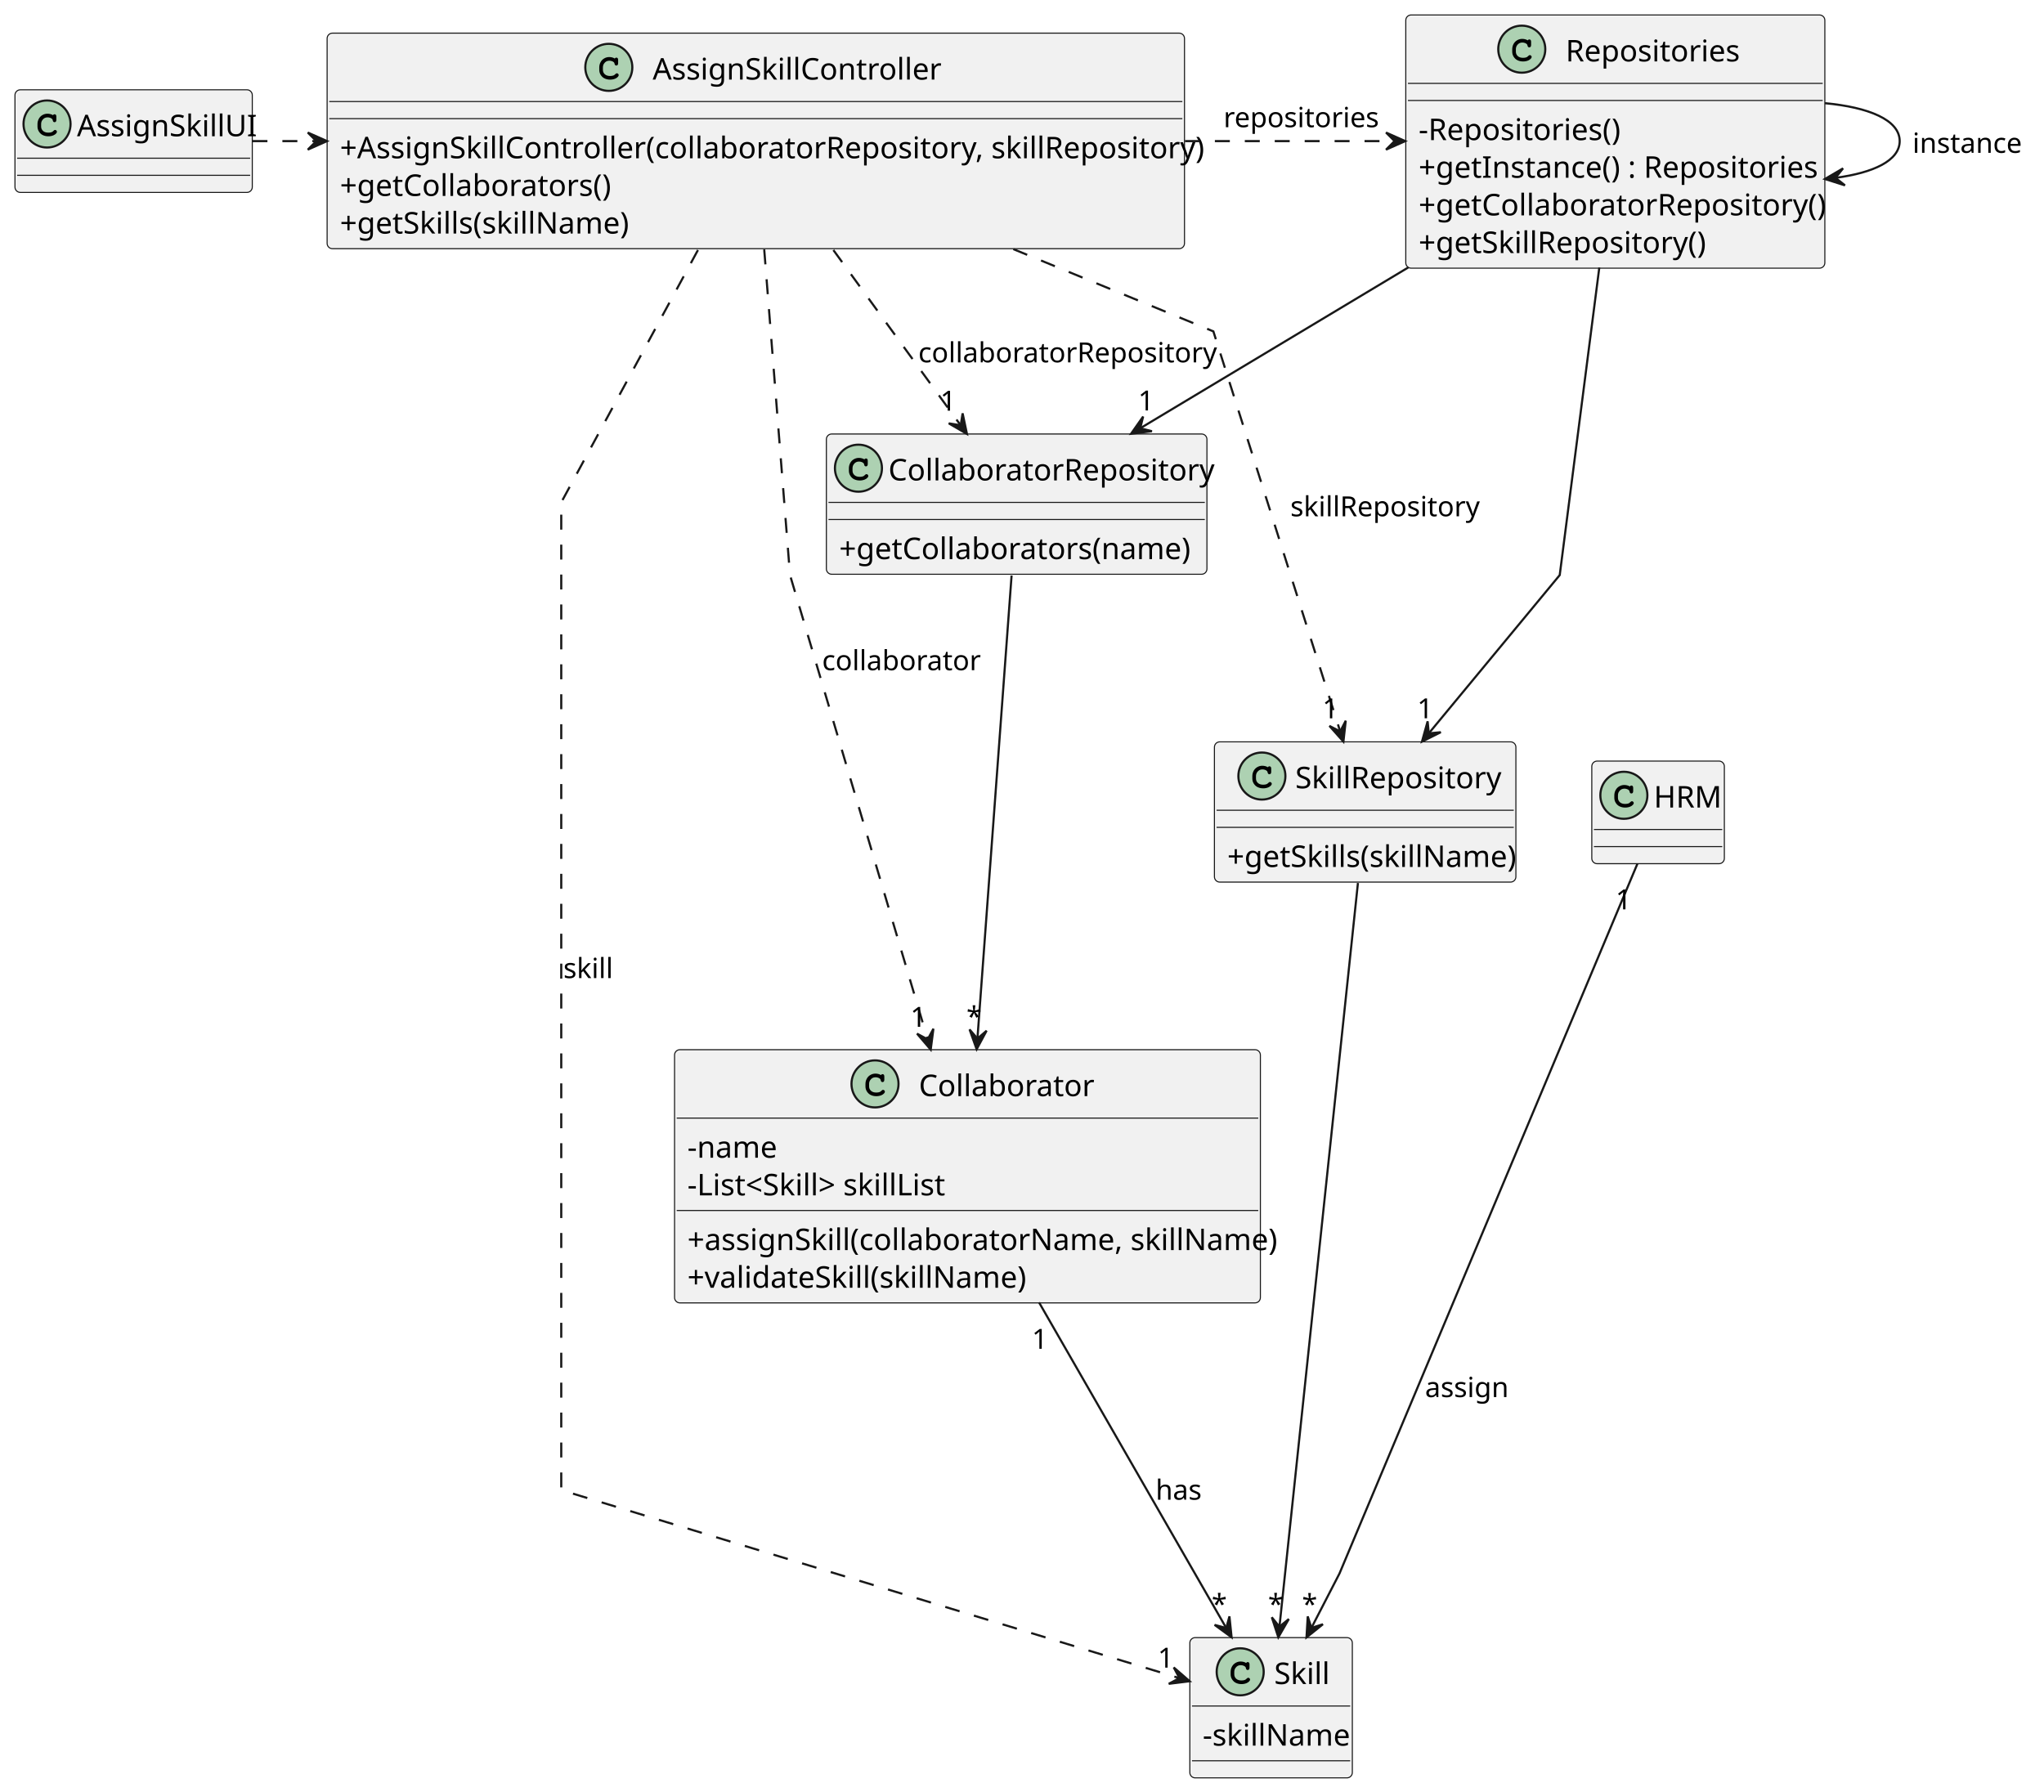
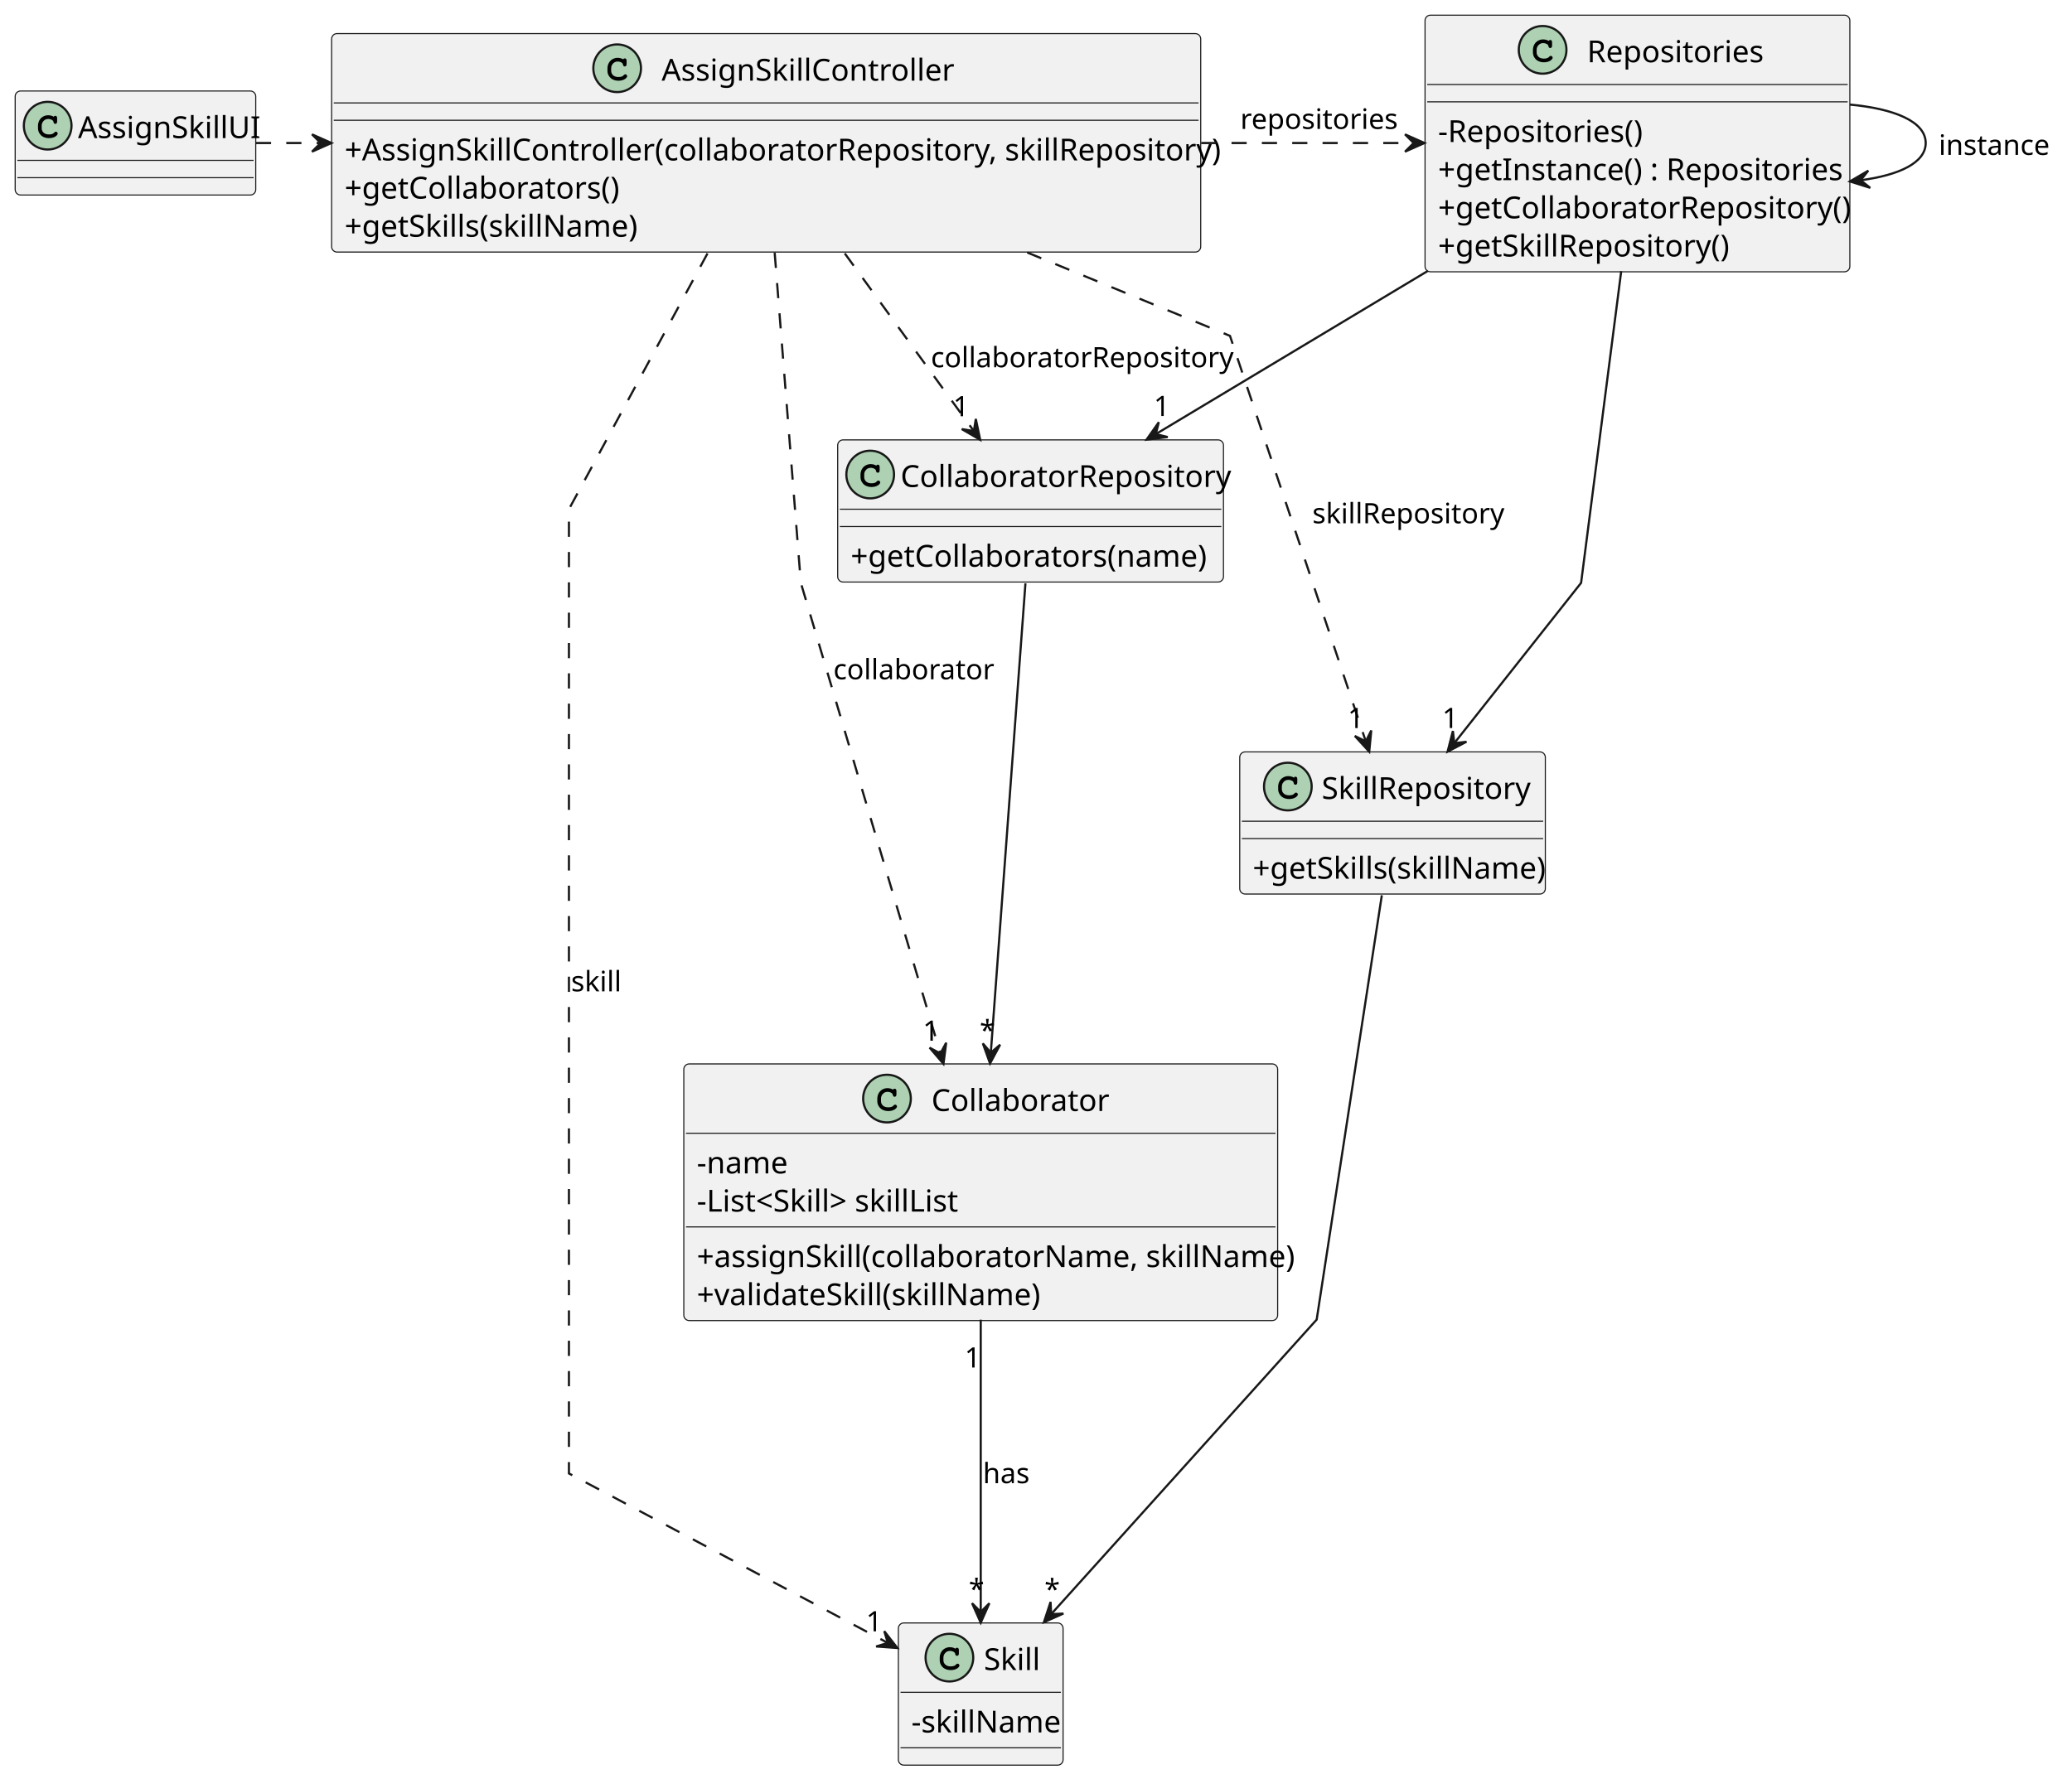
- <svg xmlns="http://www.w3.org/2000/svg" contentStyleType="text/css" height="838px" preserveAspectRatio="none" style="width:956px;height:838px;background:#FFFFFF;" version="1.1" viewBox="0 0 956 838" width="956px" zoomAndPan="magnify">
+ <svg xmlns="http://www.w3.org/2000/svg" contentStyleType="text/css" height="821px" preserveAspectRatio="none" style="width:956px;height:821px;background:#FFFFFF;" version="1.1" viewBox="0 0 956 821" width="956px" zoomAndPan="magnify">
  <defs />
  <g>
    <g id="elem_AssignSkillUI">
      <rect codeLine="11" fill="#F1F1F1" height="48" id="AssignSkillUI" rx="2.5" ry="2.5" style="stroke:#181818;stroke-width:0.5;" width="111" x="7" y="42" />
      <ellipse cx="22" cy="58" fill="#ADD1B2" rx="11" ry="11" style="stroke:#181818;stroke-width:1.0;" />
      <path d="M24.766,53.875 Q24.922,53.656 25.109,53.547 Q25.297,53.438 25.516,53.438 Q25.891,53.438 26.125,53.703 Q26.359,53.953 26.359,54.562 L26.359,56.016 Q26.359,56.625 26.125,56.891 Q25.891,57.156 25.516,57.156 Q25.172,57.156 24.969,56.953 Q24.766,56.766 24.656,56.25 Q24.609,55.891 24.422,55.703 Q24.094,55.328 23.484,55.109 Q22.875,54.891 22.25,54.891 Q21.484,54.891 20.844,55.219 Q20.219,55.547 19.719,56.297 Q19.234,57.047 19.234,58.078 L19.234,59.172 Q19.234,60.406 20.125,61.234 Q21.016,62.047 22.609,62.047 Q23.547,62.047 24.203,61.797 Q24.594,61.641 25.016,61.203 Q25.281,60.938 25.422,60.859 Q25.578,60.781 25.781,60.781 Q26.109,60.781 26.359,61.047 Q26.625,61.297 26.625,61.641 Q26.625,61.984 26.281,62.391 Q25.781,62.969 24.984,63.297 Q23.906,63.75 22.609,63.75 Q21.094,63.75 19.891,63.125 Q18.906,62.625 18.219,61.562 Q17.531,60.484 17.531,59.203 L17.531,58.047 Q17.531,56.719 18.141,55.578 Q18.766,54.422 19.859,53.812 Q20.953,53.188 22.188,53.188 Q22.922,53.188 23.562,53.359 Q24.219,53.516 24.766,53.875 Z " fill="#000000" />
      <text fill="#000000" font-family="sans-serif" font-size="14" lengthAdjust="spacing" textLength="79" x="36" y="63.728">AssignSkillUI</text>
      <line style="stroke:#181818;stroke-width:0.5;" x1="8" x2="117" y1="74" y2="74" />
      <line style="stroke:#181818;stroke-width:0.5;" x1="8" x2="117" y1="82" y2="82" />
    </g>
    <g id="elem_AssignSkillController">
      <rect codeLine="15" fill="#F1F1F1" height="100.828" id="AssignSkillController" rx="2.5" ry="2.5" style="stroke:#181818;stroke-width:0.5;" width="401" x="153" y="15.5" />
      <ellipse cx="284.75" cy="31.5" fill="#ADD1B2" rx="11" ry="11" style="stroke:#181818;stroke-width:1.0;" />
      <path d="M287.516,27.375 Q287.672,27.156 287.859,27.047 Q288.047,26.938 288.266,26.938 Q288.641,26.938 288.875,27.203 Q289.109,27.453 289.109,28.062 L289.109,29.516 Q289.109,30.125 288.875,30.391 Q288.641,30.656 288.266,30.656 Q287.922,30.656 287.719,30.453 Q287.516,30.266 287.406,29.75 Q287.359,29.391 287.172,29.203 Q286.844,28.828 286.234,28.609 Q285.625,28.391 285,28.391 Q284.234,28.391 283.594,28.719 Q282.969,29.047 282.469,29.797 Q281.984,30.547 281.984,31.578 L281.984,32.672 Q281.984,33.906 282.875,34.734 Q283.766,35.547 285.359,35.547 Q286.297,35.547 286.953,35.297 Q287.344,35.141 287.766,34.703 Q288.031,34.438 288.172,34.359 Q288.328,34.281 288.531,34.281 Q288.859,34.281 289.109,34.547 Q289.375,34.797 289.375,35.141 Q289.375,35.484 289.031,35.891 Q288.531,36.469 287.734,36.797 Q286.656,37.25 285.359,37.25 Q283.844,37.25 282.641,36.625 Q281.656,36.125 280.969,35.062 Q280.281,33.984 280.281,32.703 L280.281,31.547 Q280.281,30.219 280.891,29.078 Q281.516,27.922 282.609,27.312 Q283.703,26.688 284.938,26.688 Q285.672,26.688 286.312,26.859 Q286.969,27.016 287.516,27.375 Z " fill="#000000" />
      <text fill="#000000" font-family="sans-serif" font-size="14" lengthAdjust="spacing" textLength="129" x="305.25" y="37.228">AssignSkillController</text>
      <line style="stroke:#181818;stroke-width:0.5;" x1="154" x2="553" y1="47.5" y2="47.5" />
      <line style="stroke:#181818;stroke-width:0.5;" x1="154" x2="553" y1="55.5" y2="55.5" />
      <text fill="#000000" font-family="sans-serif" font-size="14" lengthAdjust="spacing" textLength="389" x="159" y="74.033">+AssignSkillController(collaboratorRepository, skillRepository)</text>
      <text fill="#000000" font-family="sans-serif" font-size="14" lengthAdjust="spacing" textLength="123" x="159" y="91.643">+getCollaborators()</text>
      <text fill="#000000" font-family="sans-serif" font-size="14" lengthAdjust="spacing" textLength="129" x="159" y="109.252">+getSkills(skillName)</text>
    </g>
    <g id="elem_Repositories">
      <rect codeLine="21" fill="#F1F1F1" height="118.438" id="Repositories" rx="2.5" ry="2.5" style="stroke:#181818;stroke-width:0.5;" width="196" x="657.5" y="7" />
      <ellipse cx="711.75" cy="23" fill="#ADD1B2" rx="11" ry="11" style="stroke:#181818;stroke-width:1.0;" />
      <path d="M714.516,18.875 Q714.672,18.656 714.859,18.547 Q715.047,18.438 715.266,18.438 Q715.641,18.438 715.875,18.703 Q716.109,18.953 716.109,19.562 L716.109,21.016 Q716.109,21.625 715.875,21.891 Q715.641,22.156 715.266,22.156 Q714.922,22.156 714.719,21.953 Q714.516,21.766 714.406,21.25 Q714.359,20.891 714.172,20.703 Q713.844,20.328 713.234,20.109 Q712.625,19.891 712,19.891 Q711.234,19.891 710.594,20.219 Q709.969,20.547 709.469,21.297 Q708.984,22.047 708.984,23.078 L708.984,24.172 Q708.984,25.406 709.875,26.234 Q710.766,27.047 712.359,27.047 Q713.297,27.047 713.953,26.797 Q714.344,26.641 714.766,26.203 Q715.031,25.938 715.172,25.859 Q715.328,25.781 715.531,25.781 Q715.859,25.781 716.109,26.047 Q716.375,26.297 716.375,26.641 Q716.375,26.984 716.031,27.391 Q715.531,27.969 714.734,28.297 Q713.656,28.75 712.359,28.75 Q710.844,28.75 709.641,28.125 Q708.656,27.625 707.969,26.562 Q707.281,25.484 707.281,24.203 L707.281,23.047 Q707.281,21.719 707.891,20.578 Q708.516,19.422 709.609,18.812 Q710.703,18.188 711.938,18.188 Q712.672,18.188 713.312,18.359 Q713.969,18.516 714.516,18.875 Z " fill="#000000" />
      <text fill="#000000" font-family="sans-serif" font-size="14" lengthAdjust="spacing" textLength="79" x="732.25" y="28.729">Repositories</text>
      <line style="stroke:#181818;stroke-width:0.5;" x1="658.5" x2="852.5" y1="39" y2="39" />
      <line style="stroke:#181818;stroke-width:0.5;" x1="658.5" x2="852.5" y1="47" y2="47" />
      <text fill="#000000" font-family="sans-serif" font-size="14" lengthAdjust="spacing" textLength="94" x="663.5" y="65.533">-Repositories()</text>
      <text fill="#000000" font-family="sans-serif" font-size="14" lengthAdjust="spacing" textLength="182" x="663.5" y="83.143">+getInstance() : Repositories</text>
      <text fill="#000000" font-family="sans-serif" font-size="14" lengthAdjust="spacing" textLength="184" x="663.5" y="100.752">+getCollaboratorRepository()</text>
      <text fill="#000000" font-family="sans-serif" font-size="14" lengthAdjust="spacing" textLength="131" x="663.5" y="118.361">+getSkillRepository()</text>
    </g>
    <g id="elem_CollaboratorRepository">
      <rect codeLine="28" fill="#F1F1F1" height="65.609" id="CollaboratorRepository" rx="2.5" ry="2.5" style="stroke:#181818;stroke-width:0.5;" width="178" x="386.5" y="203" />
      <ellipse cx="401.5" cy="219" fill="#ADD1B2" rx="11" ry="11" style="stroke:#181818;stroke-width:1.0;" />
      <path d="M404.266,214.875 Q404.422,214.656 404.609,214.547 Q404.797,214.438 405.016,214.438 Q405.391,214.438 405.625,214.703 Q405.859,214.953 405.859,215.562 L405.859,217.016 Q405.859,217.625 405.625,217.891 Q405.391,218.156 405.016,218.156 Q404.672,218.156 404.469,217.953 Q404.266,217.766 404.156,217.25 Q404.109,216.891 403.922,216.703 Q403.594,216.328 402.984,216.109 Q402.375,215.891 401.75,215.891 Q400.984,215.891 400.344,216.219 Q399.719,216.547 399.219,217.297 Q398.734,218.047 398.734,219.078 L398.734,220.172 Q398.734,221.406 399.625,222.234 Q400.516,223.047 402.109,223.047 Q403.047,223.047 403.703,222.797 Q404.094,222.641 404.516,222.203 Q404.781,221.938 404.922,221.859 Q405.078,221.781 405.281,221.781 Q405.609,221.781 405.859,222.047 Q406.125,222.297 406.125,222.641 Q406.125,222.984 405.781,223.391 Q405.281,223.969 404.484,224.297 Q403.406,224.75 402.109,224.75 Q400.594,224.75 399.391,224.125 Q398.406,223.625 397.719,222.562 Q397.031,221.484 397.031,220.203 L397.031,219.047 Q397.031,217.719 397.641,216.578 Q398.266,215.422 399.359,214.812 Q400.453,214.188 401.688,214.188 Q402.422,214.188 403.062,214.359 Q403.719,214.516 404.266,214.875 Z " fill="#000000" />
      <text fill="#000000" font-family="sans-serif" font-size="14" lengthAdjust="spacing" textLength="146" x="415.5" y="224.728">CollaboratorRepository</text>
      <line style="stroke:#181818;stroke-width:0.5;" x1="387.5" x2="563.5" y1="235" y2="235" />
      <line style="stroke:#181818;stroke-width:0.5;" x1="387.5" x2="563.5" y1="243" y2="243" />
      <text fill="#000000" font-family="sans-serif" font-size="14" lengthAdjust="spacing" textLength="158" x="392.5" y="261.533">+getCollaborators(name)</text>
    </g>
    <g id="elem_SkillRepository">
-       <rect codeLine="32" fill="#F1F1F1" height="65.609" id="SkillRepository" rx="2.5" ry="2.5" style="stroke:#181818;stroke-width:0.5;" width="141" x="568" y="347" />
-       <ellipse cx="590.2" cy="363" fill="#ADD1B2" rx="11" ry="11" style="stroke:#181818;stroke-width:1.0;" />
-       <path d="M592.966,358.875 Q593.122,358.656 593.309,358.547 Q593.497,358.438 593.716,358.438 Q594.091,358.438 594.325,358.703 Q594.559,358.953 594.559,359.562 L594.559,361.016 Q594.559,361.625 594.325,361.891 Q594.091,362.156 593.716,362.156 Q593.372,362.156 593.169,361.953 Q592.966,361.766 592.856,361.25 Q592.809,360.891 592.622,360.703 Q592.294,360.328 591.684,360.109 Q591.075,359.891 590.45,359.891 Q589.684,359.891 589.044,360.219 Q588.419,360.547 587.919,361.297 Q587.434,362.047 587.434,363.078 L587.434,364.172 Q587.434,365.406 588.325,366.234 Q589.216,367.047 590.809,367.047 Q591.747,367.047 592.403,366.797 Q592.794,366.641 593.216,366.203 Q593.481,365.938 593.622,365.859 Q593.778,365.781 593.981,365.781 Q594.309,365.781 594.559,366.047 Q594.825,366.297 594.825,366.641 Q594.825,366.984 594.481,367.391 Q593.981,367.969 593.184,368.297 Q592.106,368.75 590.809,368.75 Q589.294,368.75 588.091,368.125 Q587.106,367.625 586.419,366.562 Q585.731,365.484 585.731,364.203 L585.731,363.047 Q585.731,361.719 586.341,360.578 Q586.966,359.422 588.059,358.812 Q589.153,358.188 590.388,358.188 Q591.122,358.188 591.763,358.359 Q592.419,358.516 592.966,358.875 Z " fill="#000000" />
-       <text fill="#000000" font-family="sans-serif" font-size="14" lengthAdjust="spacing" textLength="93" x="605.8" y="368.728">SkillRepository</text>
-       <line style="stroke:#181818;stroke-width:0.5;" x1="569" x2="708" y1="379" y2="379" />
-       <line style="stroke:#181818;stroke-width:0.5;" x1="569" x2="708" y1="387" y2="387" />
-       <text fill="#000000" font-family="sans-serif" font-size="14" lengthAdjust="spacing" textLength="129" x="574" y="405.533">+getSkills(skillName)</text>
+       <rect codeLine="32" fill="#F1F1F1" height="65.609" id="SkillRepository" rx="2.5" ry="2.5" style="stroke:#181818;stroke-width:0.5;" width="141" x="572" y="347" />
+       <ellipse cx="594.2" cy="363" fill="#ADD1B2" rx="11" ry="11" style="stroke:#181818;stroke-width:1.0;" />
+       <path d="M596.966,358.875 Q597.122,358.656 597.309,358.547 Q597.497,358.438 597.716,358.438 Q598.091,358.438 598.325,358.703 Q598.559,358.953 598.559,359.562 L598.559,361.016 Q598.559,361.625 598.325,361.891 Q598.091,362.156 597.716,362.156 Q597.372,362.156 597.169,361.953 Q596.966,361.766 596.856,361.25 Q596.809,360.891 596.622,360.703 Q596.294,360.328 595.684,360.109 Q595.075,359.891 594.45,359.891 Q593.684,359.891 593.044,360.219 Q592.419,360.547 591.919,361.297 Q591.434,362.047 591.434,363.078 L591.434,364.172 Q591.434,365.406 592.325,366.234 Q593.216,367.047 594.809,367.047 Q595.747,367.047 596.403,366.797 Q596.794,366.641 597.216,366.203 Q597.481,365.938 597.622,365.859 Q597.778,365.781 597.981,365.781 Q598.309,365.781 598.559,366.047 Q598.825,366.297 598.825,366.641 Q598.825,366.984 598.481,367.391 Q597.981,367.969 597.184,368.297 Q596.106,368.75 594.809,368.75 Q593.294,368.75 592.091,368.125 Q591.106,367.625 590.419,366.562 Q589.731,365.484 589.731,364.203 L589.731,363.047 Q589.731,361.719 590.341,360.578 Q590.966,359.422 592.059,358.812 Q593.153,358.188 594.388,358.188 Q595.122,358.188 595.763,358.359 Q596.419,358.516 596.966,358.875 Z " fill="#000000" />
+       <text fill="#000000" font-family="sans-serif" font-size="14" lengthAdjust="spacing" textLength="93" x="609.8" y="368.728">SkillRepository</text>
+       <line style="stroke:#181818;stroke-width:0.5;" x1="573" x2="712" y1="379" y2="379" />
+       <line style="stroke:#181818;stroke-width:0.5;" x1="573" x2="712" y1="387" y2="387" />
+       <text fill="#000000" font-family="sans-serif" font-size="14" lengthAdjust="spacing" textLength="129" x="578" y="405.533">+getSkills(skillName)</text>
    </g>
    <g id="elem_Skill">
-       <rect codeLine="36" fill="#F1F1F1" height="65.609" id="Skill" rx="2.5" ry="2.5" style="stroke:#181818;stroke-width:0.5;" width="76" x="556.5" y="766" />
-       <ellipse cx="580.05" cy="782" fill="#ADD1B2" rx="11" ry="11" style="stroke:#181818;stroke-width:1.0;" />
-       <path d="M582.816,777.875 Q582.972,777.656 583.159,777.547 Q583.347,777.438 583.566,777.438 Q583.941,777.438 584.175,777.703 Q584.409,777.953 584.409,778.562 L584.409,780.016 Q584.409,780.625 584.175,780.891 Q583.941,781.156 583.566,781.156 Q583.222,781.156 583.019,780.953 Q582.816,780.766 582.706,780.25 Q582.659,779.891 582.472,779.703 Q582.144,779.328 581.534,779.109 Q580.925,778.891 580.3,778.891 Q579.534,778.891 578.894,779.219 Q578.269,779.547 577.769,780.297 Q577.284,781.047 577.284,782.078 L577.284,783.172 Q577.284,784.406 578.175,785.234 Q579.066,786.047 580.659,786.047 Q581.597,786.047 582.253,785.797 Q582.644,785.641 583.066,785.203 Q583.331,784.938 583.472,784.859 Q583.628,784.781 583.831,784.781 Q584.159,784.781 584.409,785.047 Q584.675,785.297 584.675,785.641 Q584.675,785.984 584.331,786.391 Q583.831,786.969 583.034,787.297 Q581.956,787.75 580.659,787.75 Q579.144,787.75 577.941,787.125 Q576.956,786.625 576.269,785.562 Q575.581,784.484 575.581,783.203 L575.581,782.047 Q575.581,780.719 576.191,779.578 Q576.816,778.422 577.909,777.812 Q579.003,777.188 580.237,777.188 Q580.972,777.188 581.612,777.359 Q582.269,777.516 582.816,777.875 Z " fill="#000000" />
-       <text fill="#000000" font-family="sans-serif" font-size="14" lengthAdjust="spacing" textLength="25" x="595.95" y="787.729">Skill</text>
-       <line style="stroke:#181818;stroke-width:0.5;" x1="557.5" x2="631.5" y1="798" y2="798" />
-       <text fill="#000000" font-family="sans-serif" font-size="14" lengthAdjust="spacing" textLength="64" x="562.5" y="816.533">-skillName</text>
-       <line style="stroke:#181818;stroke-width:0.5;" x1="557.5" x2="631.5" y1="823.609" y2="823.609" />
+       <rect codeLine="36" fill="#F1F1F1" height="65.609" id="Skill" rx="2.5" ry="2.5" style="stroke:#181818;stroke-width:0.5;" width="76" x="414.5" y="749" />
+       <ellipse cx="438.05" cy="765" fill="#ADD1B2" rx="11" ry="11" style="stroke:#181818;stroke-width:1.0;" />
+       <path d="M440.816,760.875 Q440.972,760.656 441.159,760.547 Q441.347,760.438 441.566,760.438 Q441.941,760.438 442.175,760.703 Q442.409,760.953 442.409,761.562 L442.409,763.016 Q442.409,763.625 442.175,763.891 Q441.941,764.156 441.566,764.156 Q441.222,764.156 441.019,763.953 Q440.816,763.766 440.706,763.25 Q440.659,762.891 440.472,762.703 Q440.144,762.328 439.534,762.109 Q438.925,761.891 438.3,761.891 Q437.534,761.891 436.894,762.219 Q436.269,762.547 435.769,763.297 Q435.284,764.047 435.284,765.078 L435.284,766.172 Q435.284,767.406 436.175,768.234 Q437.066,769.047 438.659,769.047 Q439.597,769.047 440.253,768.797 Q440.644,768.641 441.066,768.203 Q441.331,767.938 441.472,767.859 Q441.628,767.781 441.831,767.781 Q442.159,767.781 442.409,768.047 Q442.675,768.297 442.675,768.641 Q442.675,768.984 442.331,769.391 Q441.831,769.969 441.034,770.297 Q439.956,770.75 438.659,770.75 Q437.144,770.75 435.941,770.125 Q434.956,769.625 434.269,768.562 Q433.581,767.484 433.581,766.203 L433.581,765.047 Q433.581,763.719 434.191,762.578 Q434.816,761.422 435.909,760.812 Q437.003,760.188 438.238,760.188 Q438.972,760.188 439.613,760.359 Q440.269,760.516 440.816,760.875 Z " fill="#000000" />
+       <text fill="#000000" font-family="sans-serif" font-size="14" lengthAdjust="spacing" textLength="25" x="453.95" y="770.729">Skill</text>
+       <line style="stroke:#181818;stroke-width:0.5;" x1="415.5" x2="489.5" y1="781" y2="781" />
+       <text fill="#000000" font-family="sans-serif" font-size="14" lengthAdjust="spacing" textLength="64" x="420.5" y="799.533">-skillName</text>
+       <line style="stroke:#181818;stroke-width:0.5;" x1="415.5" x2="489.5" y1="806.609" y2="806.609" />
    </g>
    <g id="elem_Collaborator">
      <rect codeLine="40" fill="#F1F1F1" height="118.438" id="Collaborator" rx="2.5" ry="2.5" style="stroke:#181818;stroke-width:0.5;" width="274" x="315.5" y="491" />
      <ellipse cx="409.25" cy="507" fill="#ADD1B2" rx="11" ry="11" style="stroke:#181818;stroke-width:1.0;" />
      <path d="M412.016,502.875 Q412.172,502.656 412.359,502.547 Q412.547,502.438 412.766,502.438 Q413.141,502.438 413.375,502.703 Q413.609,502.953 413.609,503.562 L413.609,505.016 Q413.609,505.625 413.375,505.891 Q413.141,506.156 412.766,506.156 Q412.422,506.156 412.219,505.953 Q412.016,505.766 411.906,505.25 Q411.859,504.891 411.672,504.703 Q411.344,504.328 410.734,504.109 Q410.125,503.891 409.5,503.891 Q408.734,503.891 408.094,504.219 Q407.469,504.547 406.969,505.297 Q406.484,506.047 406.484,507.078 L406.484,508.172 Q406.484,509.406 407.375,510.234 Q408.266,511.047 409.859,511.047 Q410.797,511.047 411.453,510.797 Q411.844,510.641 412.266,510.203 Q412.531,509.938 412.672,509.859 Q412.828,509.781 413.031,509.781 Q413.359,509.781 413.609,510.047 Q413.875,510.297 413.875,510.641 Q413.875,510.984 413.531,511.391 Q413.031,511.969 412.234,512.297 Q411.156,512.75 409.859,512.75 Q408.344,512.75 407.141,512.125 Q406.156,511.625 405.469,510.562 Q404.781,509.484 404.781,508.203 L404.781,507.047 Q404.781,505.719 405.391,504.578 Q406.016,503.422 407.109,502.812 Q408.203,502.188 409.438,502.188 Q410.172,502.188 410.812,502.359 Q411.469,502.516 412.016,502.875 Z " fill="#000000" />
      <text fill="#000000" font-family="sans-serif" font-size="14" lengthAdjust="spacing" textLength="78" x="429.75" y="512.729">Collaborator</text>
      <line style="stroke:#181818;stroke-width:0.5;" x1="316.5" x2="588.5" y1="523" y2="523" />
      <text fill="#000000" font-family="sans-serif" font-size="14" lengthAdjust="spacing" textLength="40" x="321.5" y="541.533">-name</text>
      <text fill="#000000" font-family="sans-serif" font-size="14" lengthAdjust="spacing" textLength="117" x="321.5" y="559.143">-List&lt;Skill&gt; skillList</text>
      <line style="stroke:#181818;stroke-width:0.5;" x1="316.5" x2="588.5" y1="566.219" y2="566.219" />
      <text fill="#000000" font-family="sans-serif" font-size="14" lengthAdjust="spacing" textLength="262" x="321.5" y="584.752">+assignSkill(collaboratorName, skillName)</text>
      <text fill="#000000" font-family="sans-serif" font-size="14" lengthAdjust="spacing" textLength="151" x="321.5" y="602.361">+validateSkill(skillName)</text>
    </g>
-     <g id="elem_HRM">
-       <rect codeLine="47" fill="#F1F1F1" height="48" id="HRM" rx="2.5" ry="2.5" style="stroke:#181818;stroke-width:0.5;" width="62" x="744.5" y="356" />
-       <ellipse cx="759.5" cy="372" fill="#ADD1B2" rx="11" ry="11" style="stroke:#181818;stroke-width:1.0;" />
-       <path d="M762.266,367.875 Q762.422,367.656 762.609,367.547 Q762.797,367.438 763.016,367.438 Q763.391,367.438 763.625,367.703 Q763.859,367.953 763.859,368.562 L763.859,370.016 Q763.859,370.625 763.625,370.891 Q763.391,371.156 763.016,371.156 Q762.672,371.156 762.469,370.953 Q762.266,370.766 762.156,370.25 Q762.109,369.891 761.922,369.703 Q761.594,369.328 760.984,369.109 Q760.375,368.891 759.75,368.891 Q758.984,368.891 758.344,369.219 Q757.719,369.547 757.219,370.297 Q756.734,371.047 756.734,372.078 L756.734,373.172 Q756.734,374.406 757.625,375.234 Q758.516,376.047 760.109,376.047 Q761.047,376.047 761.703,375.797 Q762.094,375.641 762.516,375.203 Q762.781,374.938 762.922,374.859 Q763.078,374.781 763.281,374.781 Q763.609,374.781 763.859,375.047 Q764.125,375.297 764.125,375.641 Q764.125,375.984 763.781,376.391 Q763.281,376.969 762.484,377.297 Q761.406,377.75 760.109,377.75 Q758.594,377.75 757.391,377.125 Q756.406,376.625 755.719,375.562 Q755.031,374.484 755.031,373.203 L755.031,372.047 Q755.031,370.719 755.641,369.578 Q756.266,368.422 757.359,367.812 Q758.453,367.188 759.688,367.188 Q760.422,367.188 761.062,367.359 Q761.719,367.516 762.266,367.875 Z " fill="#000000" />
-       <text fill="#000000" font-family="sans-serif" font-size="14" lengthAdjust="spacing" textLength="30" x="773.5" y="377.728">HRM</text>
-       <line style="stroke:#181818;stroke-width:0.5;" x1="745.5" x2="805.5" y1="388" y2="388" />
-       <line style="stroke:#181818;stroke-width:0.5;" x1="745.5" x2="805.5" y1="396" y2="396" />
-     </g>
    <g id="link_AssignSkillUI_AssignSkillController">
-       <path codeLine="50" d="M118.08,66 C129.28,66 139.97,66 147.68,66 " fill="none" id="AssignSkillUI-to-AssignSkillController" style="stroke:#181818;stroke-width:1.0;stroke-dasharray:7.0,7.0;" />
+       <path codeLine="48" d="M118.08,66 C129.28,66 139.97,66 147.68,66 " fill="none" id="AssignSkillUI-to-AssignSkillController" style="stroke:#181818;stroke-width:1.0;stroke-dasharray:7.0,7.0;" />
      <polygon fill="#181818" points="152.95,66,143.95,62,147.95,66,143.95,70,152.95,66" style="stroke:#181818;stroke-width:1.0;" />
    </g>
    <g id="link_AssignSkillController_Repositories">
-       <path codeLine="51" d="M554.21,66 C588.1,66 622.01,66 652.07,66 " fill="none" id="AssignSkillController-to-Repositories" style="stroke:#181818;stroke-width:1.0;stroke-dasharray:7.0,7.0;" />
+       <path codeLine="49" d="M554.21,66 C588.1,66 622.01,66 652.07,66 " fill="none" id="AssignSkillController-to-Repositories" style="stroke:#181818;stroke-width:1.0;stroke-dasharray:7.0,7.0;" />
      <polygon fill="#181818" points="657.25,66,648.25,62,652.25,66,648.25,70,657.25,66" style="stroke:#181818;stroke-width:1.0;" />
      <text fill="#000000" font-family="sans-serif" font-size="13" lengthAdjust="spacing" textLength="67" x="572.25" y="59.495">repositories</text>
    </g>
    <g id="link_Repositories_SkillRepository">
-       <path codeLine="52" d="M748.01,125.16 C740.33,184.83 729.5,269 729.5,269 C729.5,269 694.8,310.94 668.26,343.03 " fill="none" id="Repositories-to-SkillRepository" style="stroke:#181818;stroke-width:1.0;" />
-       <polygon fill="#181818" points="665.07,346.89,673.885,342.498,668.254,343.035,667.717,337.404,665.07,346.89" style="stroke:#181818;stroke-width:1.0;" />
-       <text fill="#000000" font-family="sans-serif" font-size="13" lengthAdjust="spacing" textLength="7" x="662.828" y="335.983">1</text>
+       <path codeLine="50" d="M748.01,125.16 C740.33,184.83 729.5,269 729.5,269 C729.5,269 696.6,310.6 671.26,342.64 " fill="none" id="Repositories-to-SkillRepository" style="stroke:#181818;stroke-width:1.0;" />
+       <polygon fill="#181818" points="667.9,346.89,676.623,342.318,671.004,342.97,670.352,337.351,667.9,346.89" style="stroke:#181818;stroke-width:1.0;" />
+       <text fill="#000000" font-family="sans-serif" font-size="13" lengthAdjust="spacing" textLength="7" x="665.417" y="335.983">1</text>
    </g>
    <g id="link_Repositories_CollaboratorRepository">
-       <path codeLine="53" d="M658.75,125.05 C616.98,150.11 569.51,178.59 533.35,200.29 " fill="none" id="Repositories-to-CollaboratorRepository" style="stroke:#181818;stroke-width:1.0;" />
+       <path codeLine="51" d="M658.75,125.05 C616.98,150.11 569.51,178.59 533.35,200.29 " fill="none" id="Repositories-to-CollaboratorRepository" style="stroke:#181818;stroke-width:1.0;" />
      <polygon fill="#181818" points="529,202.9,538.775,201.7,533.288,200.327,534.659,194.84,529,202.9" style="stroke:#181818;stroke-width:1.0;" />
      <text fill="#000000" font-family="sans-serif" font-size="13" lengthAdjust="spacing" textLength="7" x="532.312" y="191.995">1</text>
    </g>
    <g id="link_Repositories_Repositories">
-       <path codeLine="54" d="M853.52,48.27 C873.87,50.14 888.5,56.05 888.5,66 C888.5,75.1 876.27,80.82 858.63,83.16 " fill="none" id="Repositories-to-Repositories" style="stroke:#181818;stroke-width:1.0;" />
+       <path codeLine="52" d="M853.52,48.27 C873.87,50.14 888.5,56.05 888.5,66 C888.5,75.1 876.27,80.82 858.63,83.16 " fill="none" id="Repositories-to-Repositories" style="stroke:#181818;stroke-width:1.0;" />
      <polygon fill="#181818" points="853.52,83.73,862.91,86.7,858.489,83.172,862.017,78.75,853.52,83.73" style="stroke:#181818;stroke-width:1.0;" />
      <text fill="#000000" font-family="sans-serif" font-size="13" lengthAdjust="spacing" textLength="49" x="894.5" y="71.495">instance</text>
    </g>
    <g id="link_SkillRepository_Skill">
-       <path codeLine="56" d="M635.12,413.03 C627.11,488.98 606.98,679.7 598.44,760.69 " fill="none" id="SkillRepository-to-Skill" style="stroke:#181818;stroke-width:1.0;" />
-       <polygon fill="#181818" points="597.89,765.86,602.795,757.319,598.404,760.886,594.837,756.496,597.89,765.86" style="stroke:#181818;stroke-width:1.0;" />
-       <text fill="#000000" font-family="sans-serif" font-size="13" lengthAdjust="spacing" textLength="5" x="593.074" y="754.947">*</text>
+       <path codeLine="54" d="M637.56,413.18 C627.91,476.03 607.5,609 607.5,609 C607.5,609 530.61,694.32 485.14,744.78 " fill="none" id="SkillRepository-to-Skill" style="stroke:#181818;stroke-width:1.0;" />
+       <polygon fill="#181818" points="481.65,748.65,490.652,744.655,485.003,744.941,484.717,739.291,481.65,748.65" style="stroke:#181818;stroke-width:1.0;" />
+       <text fill="#000000" font-family="sans-serif" font-size="13" lengthAdjust="spacing" textLength="5" x="481.897" y="738.077">*</text>
    </g>
    <g id="link_CollaboratorRepository_Collaborator">
-       <path codeLine="57" d="M473.13,269.21 C469.37,320.12 462,420.12 457.16,485.74 " fill="none" id="CollaboratorRepository-to-Collaborator" style="stroke:#181818;stroke-width:1.0;" />
+       <path codeLine="55" d="M473.13,269.21 C469.37,320.12 462,420.12 457.16,485.74 " fill="none" id="CollaboratorRepository-to-Collaborator" style="stroke:#181818;stroke-width:1.0;" />
      <polygon fill="#181818" points="456.79,490.8,461.448,482.122,457.161,485.814,453.47,481.528,456.79,490.8" style="stroke:#181818;stroke-width:1.0;" />
      <text fill="#000000" font-family="sans-serif" font-size="13" lengthAdjust="spacing" textLength="5" x="452.008" y="480.1">*</text>
    </g>
-     <g id="link_HRM_Skill">
-       <path codeLine="58" d="M765.84,404.02 C732.82,482.69 626.5,736 626.5,736 C626.5,736 620.34,747.93 613.43,761.33 " fill="none" id="HRM-to-Skill" style="stroke:#181818;stroke-width:1.0;" />
-       <polygon fill="#181818" points="611.06,765.91,618.75,759.756,613.359,761.47,611.645,756.079,611.06,765.91" style="stroke:#181818;stroke-width:1.0;" />
-       <text fill="#000000" font-family="sans-serif" font-size="13" lengthAdjust="spacing" textLength="38" x="666.5" y="653.495">assign</text>
-       <text fill="#000000" font-family="sans-serif" font-size="13" lengthAdjust="spacing" textLength="7" x="755.632" y="425.363">1</text>
-       <text fill="#000000" font-family="sans-serif" font-size="13" lengthAdjust="spacing" textLength="5" x="608.96" y="755.007">*</text>
-     </g>
    <g id="link_AssignSkillController_Collaborator">
-       <path codeLine="59" d="M357.43,116.67 C362.17,176.48 369.5,269 369.5,269 C369.5,269 409.39,403.56 433.86,486.11 " fill="none" id="AssignSkillController-to-Collaborator" style="stroke:#181818;stroke-width:1.0;stroke-dasharray:7.0,7.0;" />
+       <path codeLine="56" d="M357.43,116.67 C362.17,176.48 369.5,269 369.5,269 C369.5,269 409.39,403.56 433.86,486.11 " fill="none" id="AssignSkillController-to-Collaborator" style="stroke:#181818;stroke-width:1.0;stroke-dasharray:7.0,7.0;" />
      <polygon fill="#181818" points="435.3,490.98,436.567,481.213,433.874,486.188,428.899,483.495,435.3,490.98" style="stroke:#181818;stroke-width:1.0;" />
      <text fill="#000000" font-family="sans-serif" font-size="13" lengthAdjust="spacing" textLength="67" x="384.5" y="313.495">collaborator</text>
      <text fill="#000000" font-family="sans-serif" font-size="13" lengthAdjust="spacing" textLength="7" x="425.777" y="480.302">1</text>
    </g>
    <g id="link_AssignSkillController_Skill">
-       <path codeLine="60" d="M326.44,116.95 C299.62,166.47 262.5,235 262.5,235 C262.5,235 262.5,235 262.5,697 C262.5,697 461.61,757.57 551.44,784.9 " fill="none" id="AssignSkillController-to-Skill" style="stroke:#181818;stroke-width:1.0;stroke-dasharray:7.0,7.0;" />
-       <polygon fill="#181818" points="556.42,786.41,548.975,779.962,551.637,784.954,546.645,787.615,556.42,786.41" style="stroke:#181818;stroke-width:1.0;" />
+       <path codeLine="57" d="M326.44,116.95 C299.62,166.47 262.5,235 262.5,235 C262.5,235 262.5,235 262.5,680 C262.5,680 353.35,728.3 409.41,758.09 " fill="none" id="AssignSkillController-to-Skill" style="stroke:#181818;stroke-width:1.0;stroke-dasharray:7.0,7.0;" />
+       <polygon fill="#181818" points="414.05,760.56,407.995,752.792,409.639,758.205,404.227,759.849,414.05,760.56" style="stroke:#181818;stroke-width:1.0;" />
      <text fill="#000000" font-family="sans-serif" font-size="13" lengthAdjust="spacing" textLength="23" x="263.5" y="457.495">skill</text>
-       <text fill="#000000" font-family="sans-serif" font-size="13" lengthAdjust="spacing" textLength="7" x="541.494" y="780.051">1</text>
+       <text fill="#000000" font-family="sans-serif" font-size="13" lengthAdjust="spacing" textLength="7" x="399.578" y="752.877">1</text>
    </g>
    <g id="link_Collaborator_Skill">
-       <path codeLine="61" d="M485.97,609.22 C513,656.23 550.2,720.95 573.28,761.09 " fill="none" id="Collaborator-to-Skill" style="stroke:#181818;stroke-width:1.0;" />
-       <polygon fill="#181818" points="576.03,765.86,575.017,756.063,573.54,761.524,568.079,760.047,576.03,765.86" style="stroke:#181818;stroke-width:1.0;" />
-       <text fill="#000000" font-family="sans-serif" font-size="13" lengthAdjust="spacing" textLength="21" x="540.5" y="701.495">has</text>
-       <text fill="#000000" font-family="sans-serif" font-size="13" lengthAdjust="spacing" textLength="7" x="482.623" y="630.902">1</text>
-       <text fill="#000000" font-family="sans-serif" font-size="13" lengthAdjust="spacing" textLength="5" x="566.705" y="754.947">*</text>
+       <path codeLine="58" d="M452.5,609.04 C452.5,651.28 452.5,707.23 452.5,743.66 " fill="none" id="Collaborator-to-Skill" style="stroke:#181818;stroke-width:1.0;" />
+       <polygon fill="#181818" points="452.5,748.89,456.5,739.89,452.5,743.89,448.5,739.89,452.5,748.89" style="stroke:#181818;stroke-width:1.0;" />
+       <text fill="#000000" font-family="sans-serif" font-size="13" lengthAdjust="spacing" textLength="21" x="453.5" y="684.495">has</text>
+       <text fill="#000000" font-family="sans-serif" font-size="13" lengthAdjust="spacing" textLength="7" x="445.052" y="631.119">1</text>
+       <text fill="#000000" font-family="sans-serif" font-size="13" lengthAdjust="spacing" textLength="5" x="446.984" y="737.983">*</text>
    </g>
    <g id="link_AssignSkillController_CollaboratorRepository">
-       <path codeLine="62" d="M389.77,116.95 C408.9,143.28 431.92,174.99 449.29,198.91 " fill="none" id="AssignSkillController-to-CollaboratorRepository" style="stroke:#181818;stroke-width:1.0;stroke-dasharray:7.0,7.0;" />
+       <path codeLine="59" d="M389.77,116.95 C408.9,143.28 431.92,174.99 449.29,198.91 " fill="none" id="AssignSkillController-to-CollaboratorRepository" style="stroke:#181818;stroke-width:1.0;stroke-dasharray:7.0,7.0;" />
      <polygon fill="#181818" points="452.25,202.98,450.226,193.341,449.324,198.926,443.739,198.024,452.25,202.98" style="stroke:#181818;stroke-width:1.0;" />
      <text fill="#000000" font-family="sans-serif" font-size="13" lengthAdjust="spacing" textLength="129" x="429.5" y="169.495">collaboratorRepository</text>
      <text fill="#000000" font-family="sans-serif" font-size="13" lengthAdjust="spacing" textLength="7" x="439.733" y="192.091">1</text>
    </g>
    <g id="link_AssignSkillController_SkillRepository">
-       <path codeLine="63" d="M473.95,116.53 C522.61,136.54 567.5,155 567.5,155 C567.5,155 606.63,278.45 626.79,342.06 " fill="none" id="AssignSkillController-to-SkillRepository" style="stroke:#181818;stroke-width:1.0;stroke-dasharray:7.0,7.0;" />
-       <polygon fill="#181818" points="628.33,346.91,629.412,337.121,626.813,342.146,621.789,339.547,628.33,346.91" style="stroke:#181818;stroke-width:1.0;" />
-       <text fill="#000000" font-family="sans-serif" font-size="13" lengthAdjust="spacing" textLength="85" x="603.5" y="241.495">skillRepository</text>
-       <text fill="#000000" font-family="sans-serif" font-size="13" lengthAdjust="spacing" textLength="7" x="618.511" y="336.007">1</text>
+       <path codeLine="60" d="M473.95,116.53 C522.61,136.54 567.5,155 567.5,155 C567.5,155 608.83,278.45 630.13,342.06 " fill="none" id="AssignSkillController-to-SkillRepository" style="stroke:#181818;stroke-width:1.0;stroke-dasharray:7.0,7.0;" />
+       <polygon fill="#181818" points="631.75,346.91,632.69,337.106,630.165,342.168,625.103,339.643,631.75,346.91" style="stroke:#181818;stroke-width:1.0;" />
+       <text fill="#000000" font-family="sans-serif" font-size="13" lengthAdjust="spacing" textLength="85" x="605.5" y="241.495">skillRepository</text>
+       <text fill="#000000" font-family="sans-serif" font-size="13" lengthAdjust="spacing" textLength="7" x="621.811" y="336.007">1</text>
    </g>
  </g>
</svg>
